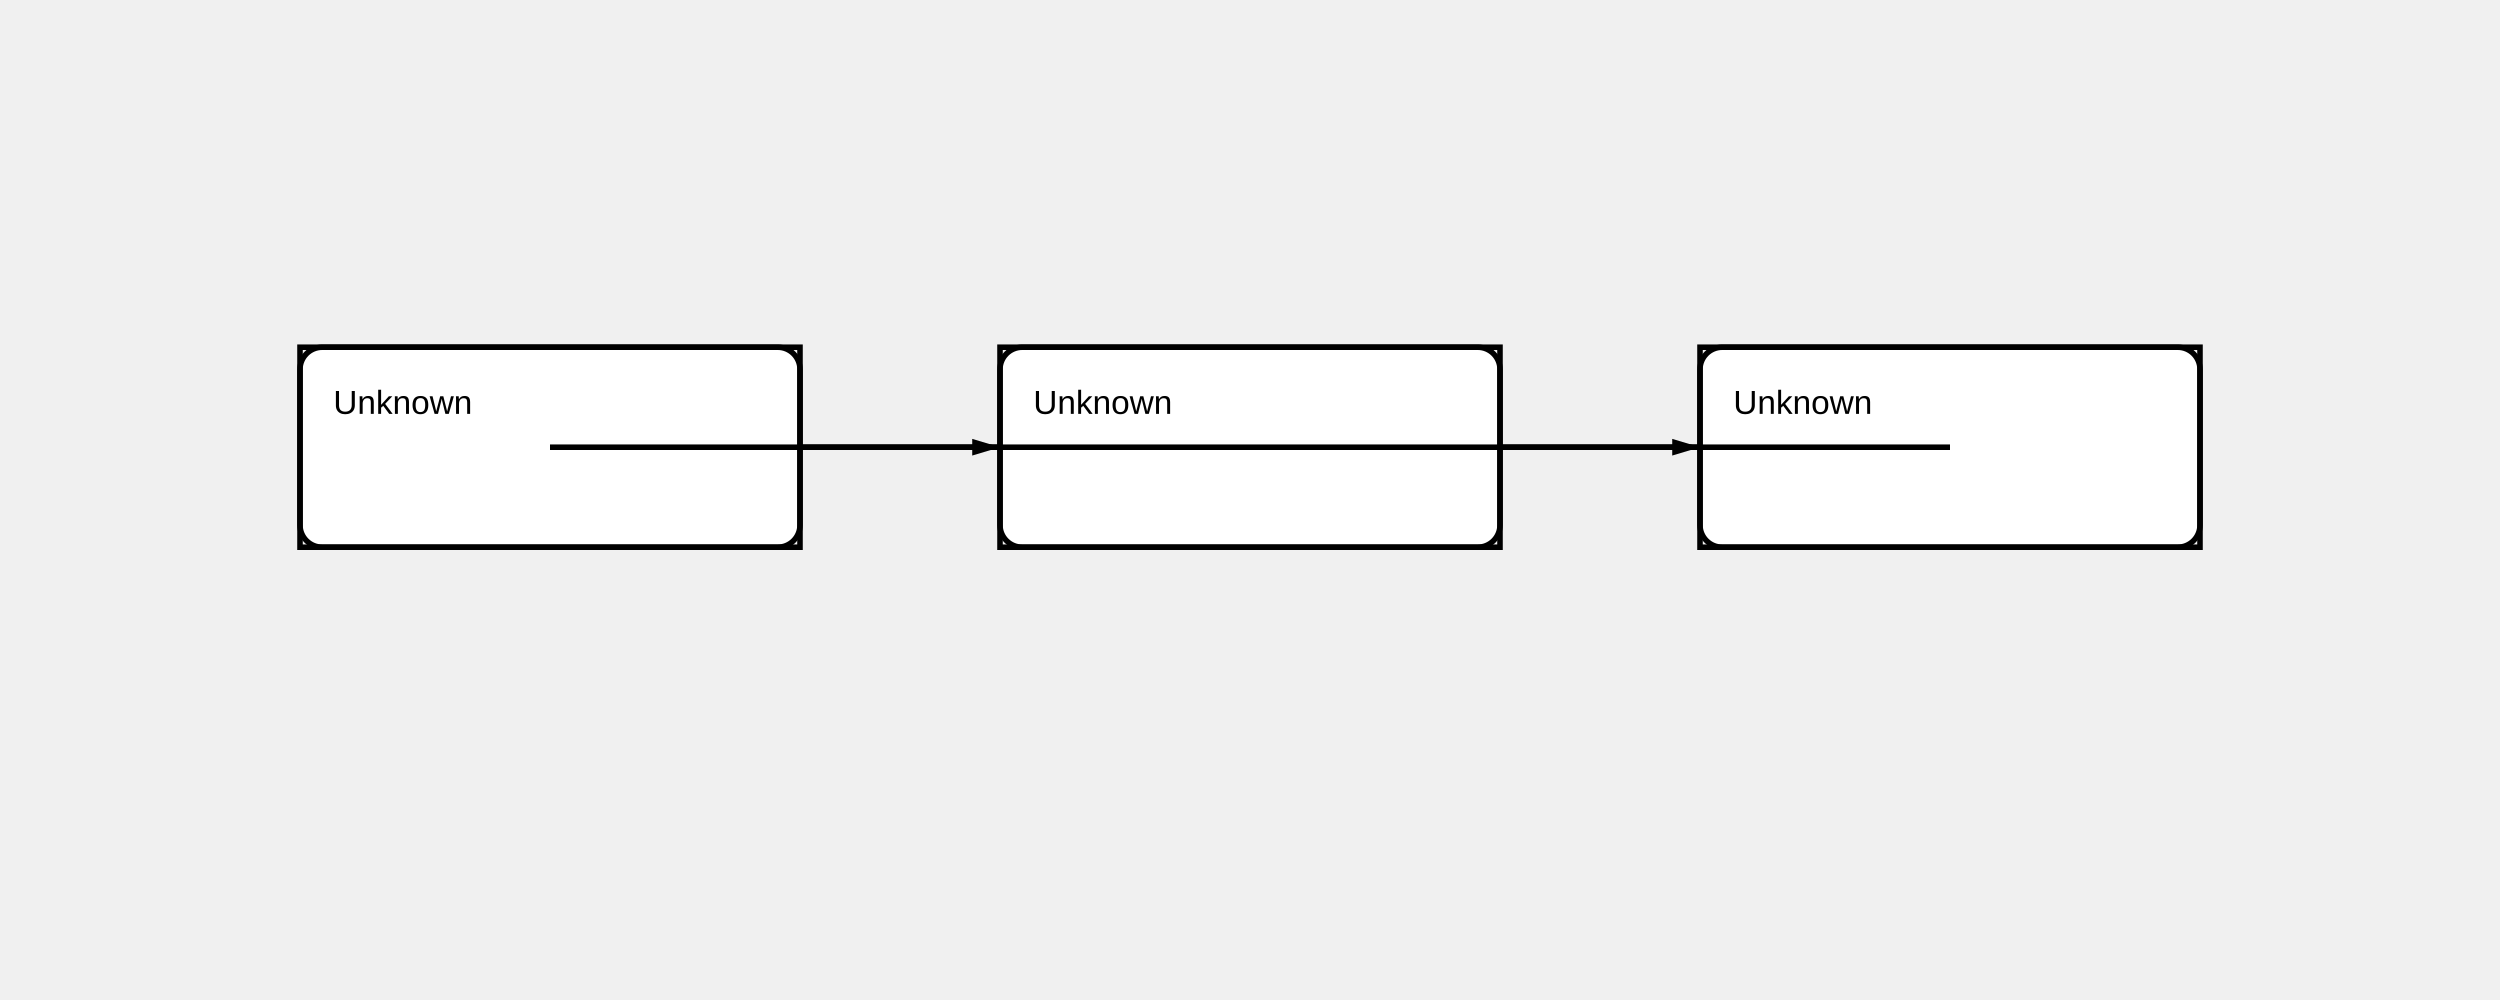
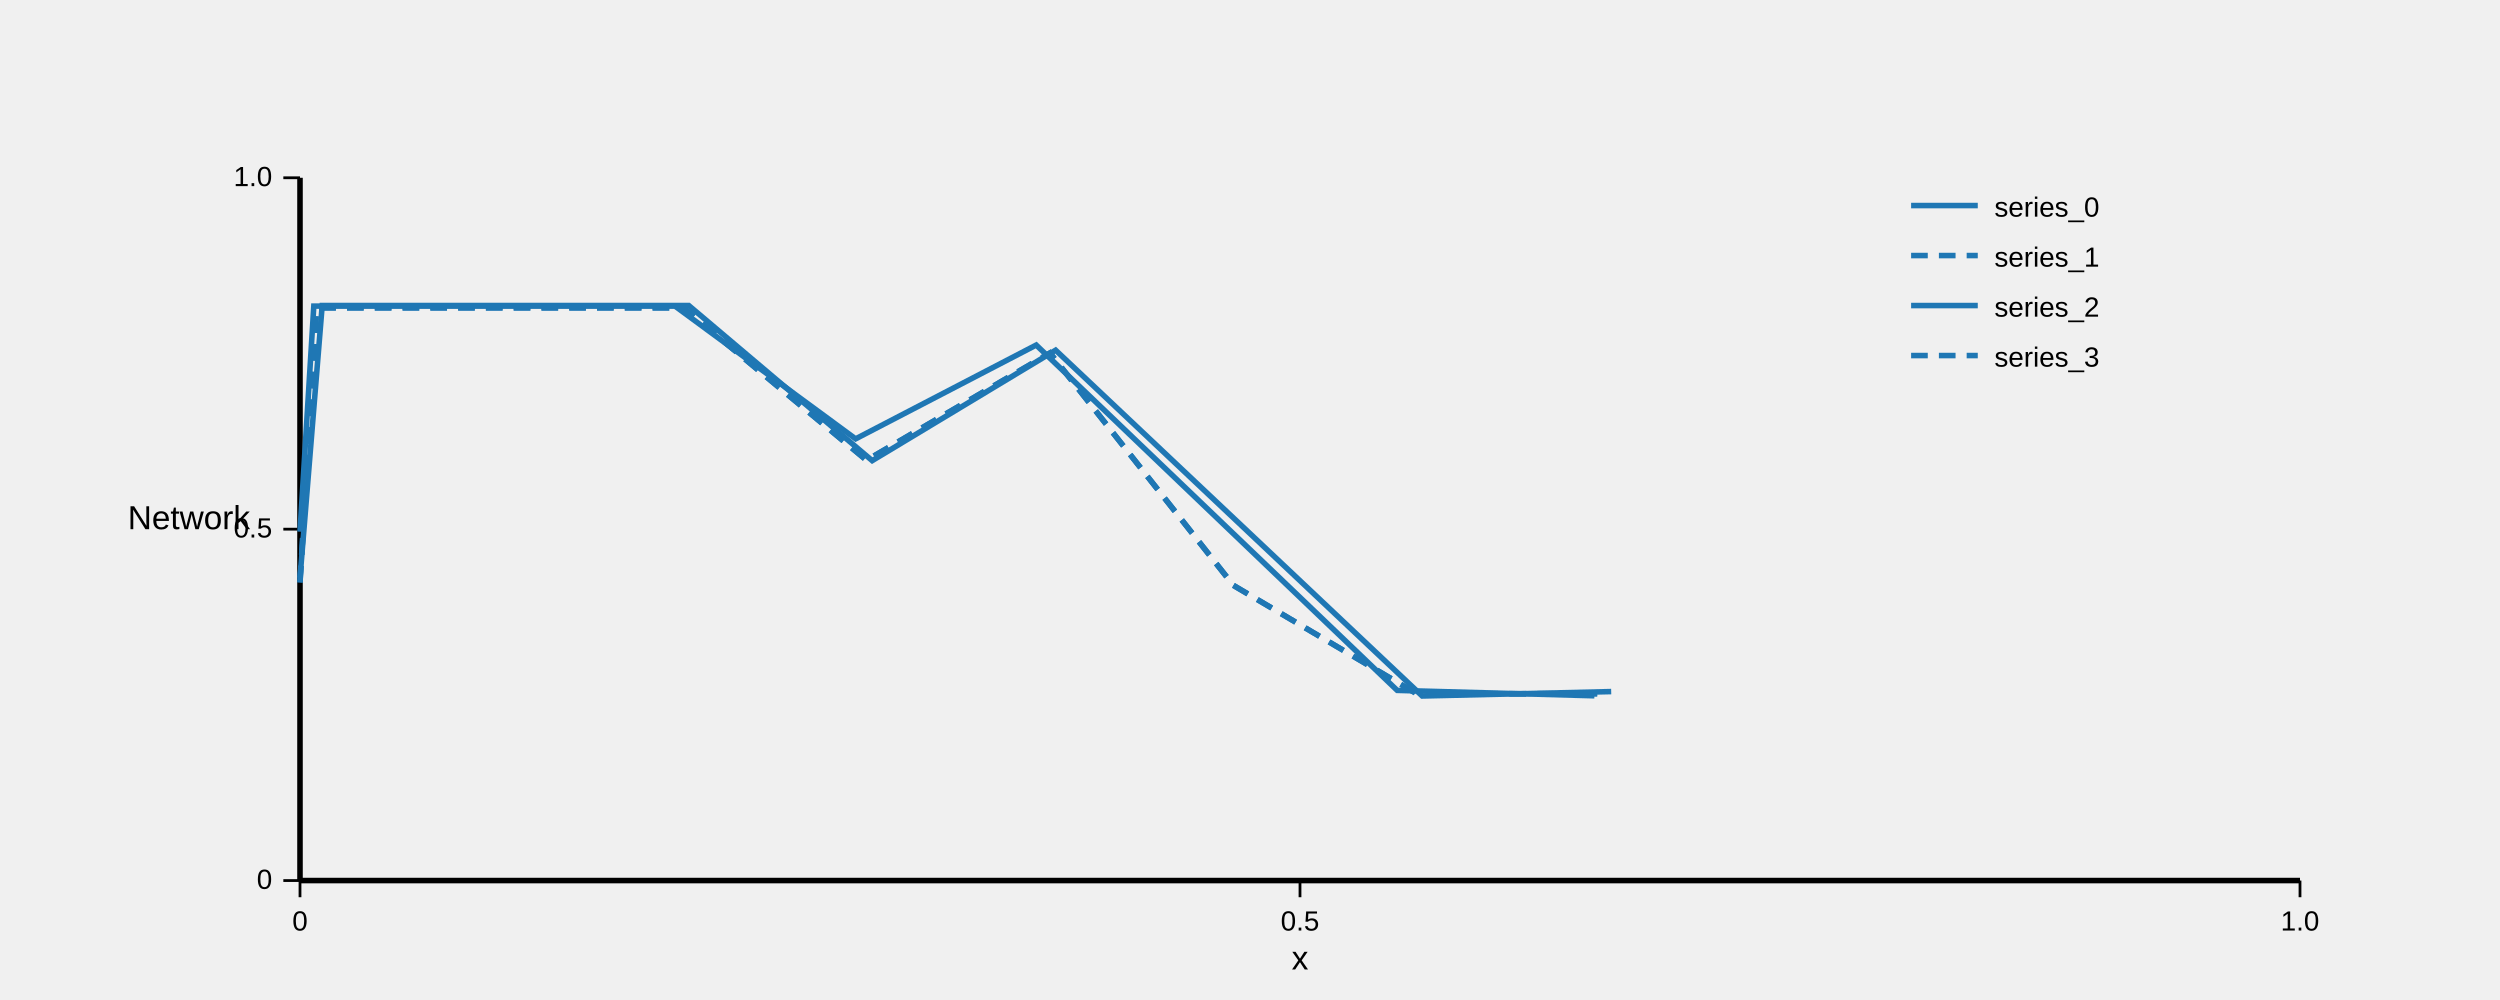
<svg xmlns="http://www.w3.org/2000/svg" baseProfile="full" height="360" version="1.1" width="900">
  <defs />
  <g id="figure_root">
-     <g id="g_axes" />
+     <g id="g_axes">
+       <line stroke="#000000" stroke-width="2" x1="108.0" x2="828.0" y1="317.0" y2="317.0" />
+       <line stroke="#000000" stroke-width="2" x1="108.0" x2="108.0" y1="317.0" y2="64.0" />
+       <line stroke="#000000" stroke-width="1" x1="108.0" x2="108.0" y1="317.0" y2="323.0" />
+       <line stroke="#000000" stroke-width="1" x1="468.0" x2="468.0" y1="317.0" y2="323.0" />
+       <line stroke="#000000" stroke-width="1" x1="828.0" x2="828.0" y1="317.0" y2="323.0" />
+       <line stroke="#000000" stroke-width="1" x1="102.0" x2="108.0" y1="317.0" y2="317.0" />
+       <line stroke="#000000" stroke-width="1" x1="102.0" x2="108.0" y1="190.5" y2="190.5" />
+       <line stroke="#000000" stroke-width="1" x1="102.0" x2="108.0" y1="64.0" y2="64.0" />
+     </g>
    <g id="g_curves">
-       <line fill="none" stroke="#000000" stroke-width="2" x1="288.0" x2="360.0" y1="161.0" y2="161.0" />
-       <line fill="none" stroke="#000000" stroke-width="2" x1="540.0" x2="612.0" y1="161.0" y2="161.0" />
+       <polyline fill="none" id="series_series_0" points="108.0,208.008 115.992,109.995 247.968,109.995 313.992,165.832 380.016,126.061 511.992,250.562 580.032,248.968" stroke="#1f77b4" stroke-width="2.0" />
+       <polyline class="dashed" fill="none" id="series_series_1" points="108.0,209.677 113.976,110.805 180.0,110.805 246.024,110.805 311.976,165.706 378.0,127.073 444.024,210.74 509.976,249.727 574.992,249.727" stroke="#1f77b4" stroke-dasharray="6,4" stroke-width="2.0" />
+       <polyline fill="none" id="series_series_2" points="108.0,191.411 112.968,110.198 243.0,110.198 308.016,157.99 373.032,124.214 502.992,248.538 573.984,250.486" stroke="#1f77b4" stroke-width="2.0" />
+       <polyline class="dashed" fill="none" id="series_series_3" points="108.0,209.677 113.976,110.805 180.0,110.805 246.024,110.805 311.976,165.706 378.0,127.073 444.024,210.74 509.976,249.727 574.992,249.727" stroke="#1f77b4" stroke-dasharray="6,4" stroke-width="2.0" />
    </g>
    <g id="g_annotations">
-       <rect fill="#ffffff" height="72.0" id="node_node_1" rx="8.0" ry="8.0" stroke="#000000" stroke-width="2" width="180.0" x="108.0" y="125.0" />
-       <rect fill="#ffffff" height="72.0" id="node_node_2" rx="8.0" ry="8.0" stroke="#000000" stroke-width="2" width="180.0" x="360.0" y="125.0" />
-       <rect fill="#ffffff" height="72.0" id="node_node_3" rx="8.0" ry="8.0" stroke="#000000" stroke-width="2" width="180.0" x="612.0" y="125.0" />
-       <line id="geom_line_00" stroke="#000000" stroke-width="2.0" x1="198.0" x2="450.0" y1="161.0" y2="161.0" />
-       <line id="geom_line_01" stroke="#000000" stroke-width="2.0" x1="450.0" x2="702.0" y1="161.0" y2="161.0" />
-       <rect fill="none" height="72.0" id="geom_rect_00" stroke="#000000" stroke-width="2.0" width="180.0" x="108.0" y="125.0" />
-       <rect fill="none" height="72.0" id="geom_rect_01" stroke="#000000" stroke-width="2.0" width="180.0" x="360.0" y="125.0" />
-       <rect fill="none" height="72.0" id="geom_rect_02" stroke="#000000" stroke-width="2.0" width="180.0" x="612.0" y="125.0" />
+       <g id="legend">
+         <line stroke="#1f77b4" stroke-width="2.0" x1="688.0" x2="712.0" y1="74.0" y2="74.0" />
+         <line class="dashed" stroke="#1f77b4" stroke-dasharray="6,4" stroke-width="2.0" x1="688.0" x2="712.0" y1="92.0" y2="92.0" />
+         <line stroke="#1f77b4" stroke-width="2.0" x1="688.0" x2="712.0" y1="110.0" y2="110.0" />
+         <line class="dashed" stroke="#1f77b4" stroke-dasharray="6,4" stroke-width="2.0" x1="688.0" x2="712.0" y1="128.0" y2="128.0" />
+       </g>
    </g>
    <g id="g_text">
-       <text fill="#000000" font-family="Arial, sans-serif" font-size="12" id="txt_node_node_1" text-anchor="start" x="120.0" y="149.0">
-         <tspan id="txt_node_node_1_line0" x="120.0" y="149.0">Unknown</tspan>
-       </text>
-       <text fill="#000000" font-family="Arial, sans-serif" font-size="12" id="txt_node_node_2" text-anchor="start" x="372.0" y="149.0">
-         <tspan id="txt_node_node_2_line0" x="372.0" y="149.0">Unknown</tspan>
-       </text>
-       <text fill="#000000" font-family="Arial, sans-serif" font-size="12" id="txt_node_node_3" text-anchor="start" x="624.0" y="149.0">
-         <tspan id="txt_node_node_3_line0" x="624.0" y="149.0">Unknown</tspan>
-       </text>
+       <text fill="#000000" font-family="Arial, sans-serif" font-size="10" id="txt_tick_x_0" text-anchor="middle" x="108.0" y="335.0">0</text>
+       <text fill="#000000" font-family="Arial, sans-serif" font-size="10" id="txt_tick_x_1" text-anchor="middle" x="468.0" y="335.0">0.5</text>
+       <text fill="#000000" font-family="Arial, sans-serif" font-size="10" id="txt_tick_x_2" text-anchor="middle" x="828.0" y="335.0">1.0</text>
+       <text fill="#000000" font-family="Arial, sans-serif" font-size="10" id="txt_tick_y_0" text-anchor="end" x="98.0" y="320.0">0</text>
+       <text fill="#000000" font-family="Arial, sans-serif" font-size="10" id="txt_tick_y_1" text-anchor="end" x="98.0" y="193.5">0.5</text>
+       <text fill="#000000" font-family="Arial, sans-serif" font-size="10" id="txt_tick_y_2" text-anchor="end" x="98.0" y="67.0">1.0</text>
+       <text fill="#000000" font-family="Arial, sans-serif" font-size="12" id="txt_axis_x" text-anchor="middle" x="468.0" y="349.0">x</text>
+       <text fill="#000000" font-family="Arial, sans-serif" font-size="12" id="txt_axis_y" text-anchor="middle" x="68.0" y="190.5">Network</text>
+       <text fill="#000000" font-family="Arial, sans-serif" font-size="10" id="txt_legend_series_0" text-anchor="start" x="718.0" y="78.0">series_0</text>
+       <text fill="#000000" font-family="Arial, sans-serif" font-size="10" id="txt_legend_series_1" text-anchor="start" x="718.0" y="96.0">series_1</text>
+       <text fill="#000000" font-family="Arial, sans-serif" font-size="10" id="txt_legend_series_2" text-anchor="start" x="718.0" y="114.0">series_2</text>
+       <text fill="#000000" font-family="Arial, sans-serif" font-size="10" id="txt_legend_series_3" text-anchor="start" x="718.0" y="132.0">series_3</text>
    </g>
-     <g id="g_markers">
-       <polygon fill="#000000" points="360.0,161.0 350.0,164.0 350.0,158.0" />
-       <polygon fill="#000000" points="612.0,161.0 602.0,164.0 602.0,158.0" />
-     </g>
+     <g id="g_markers" />
  </g>
</svg>
